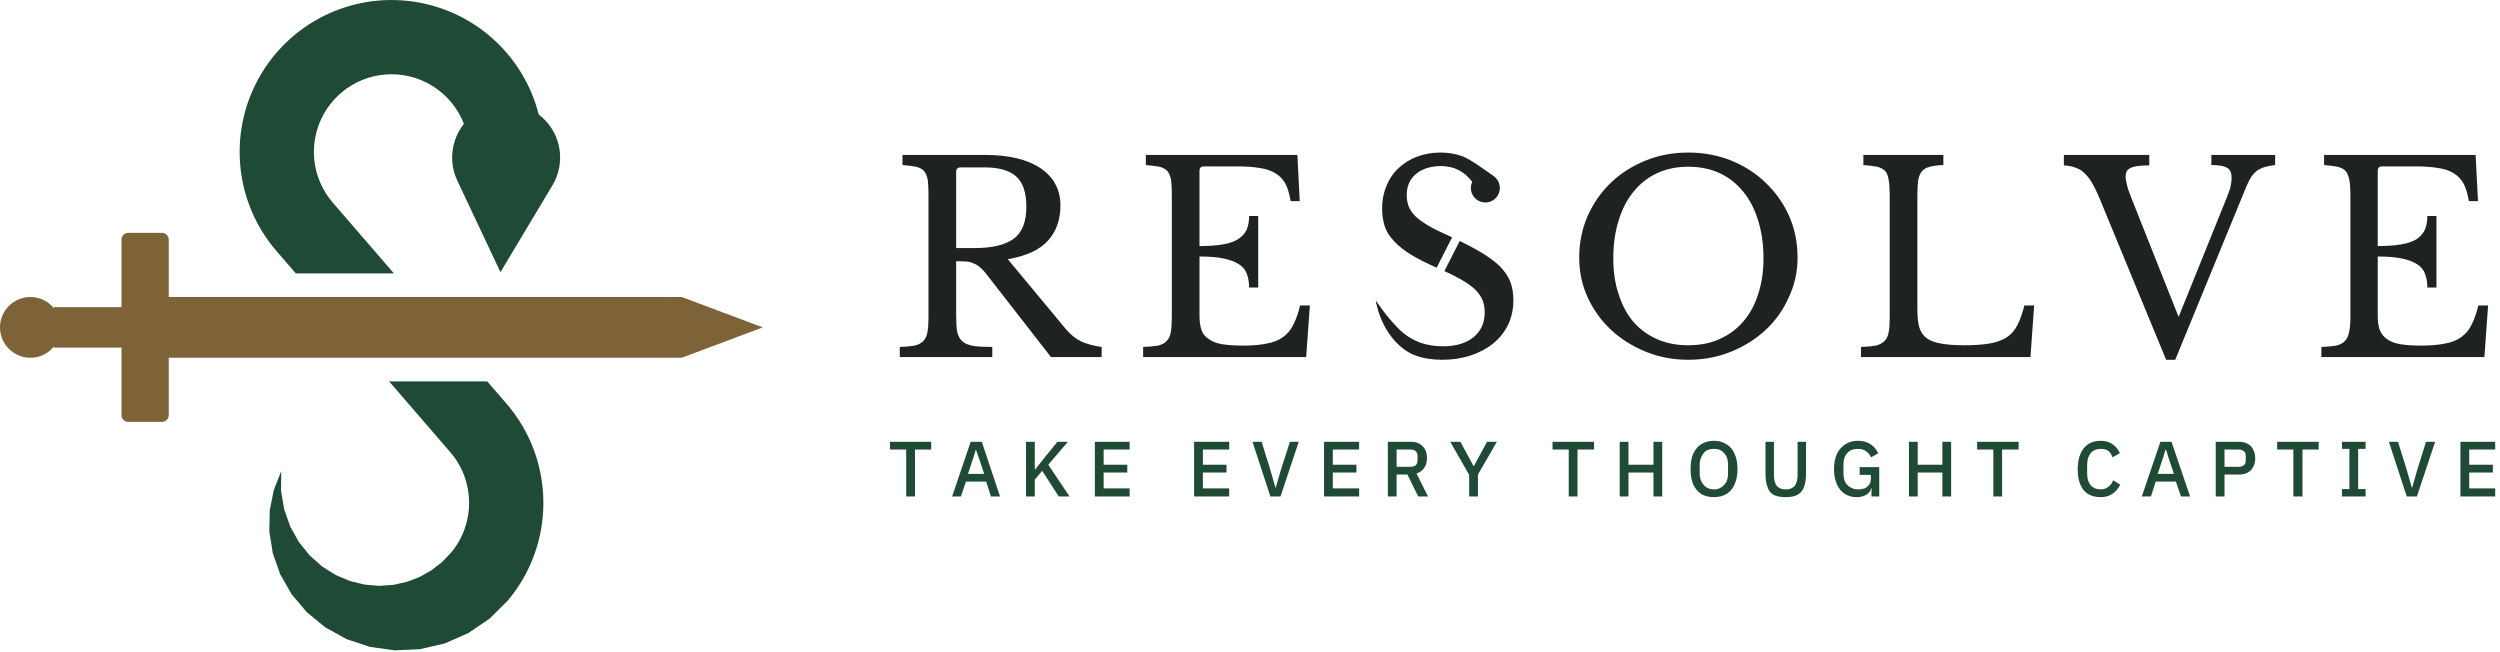
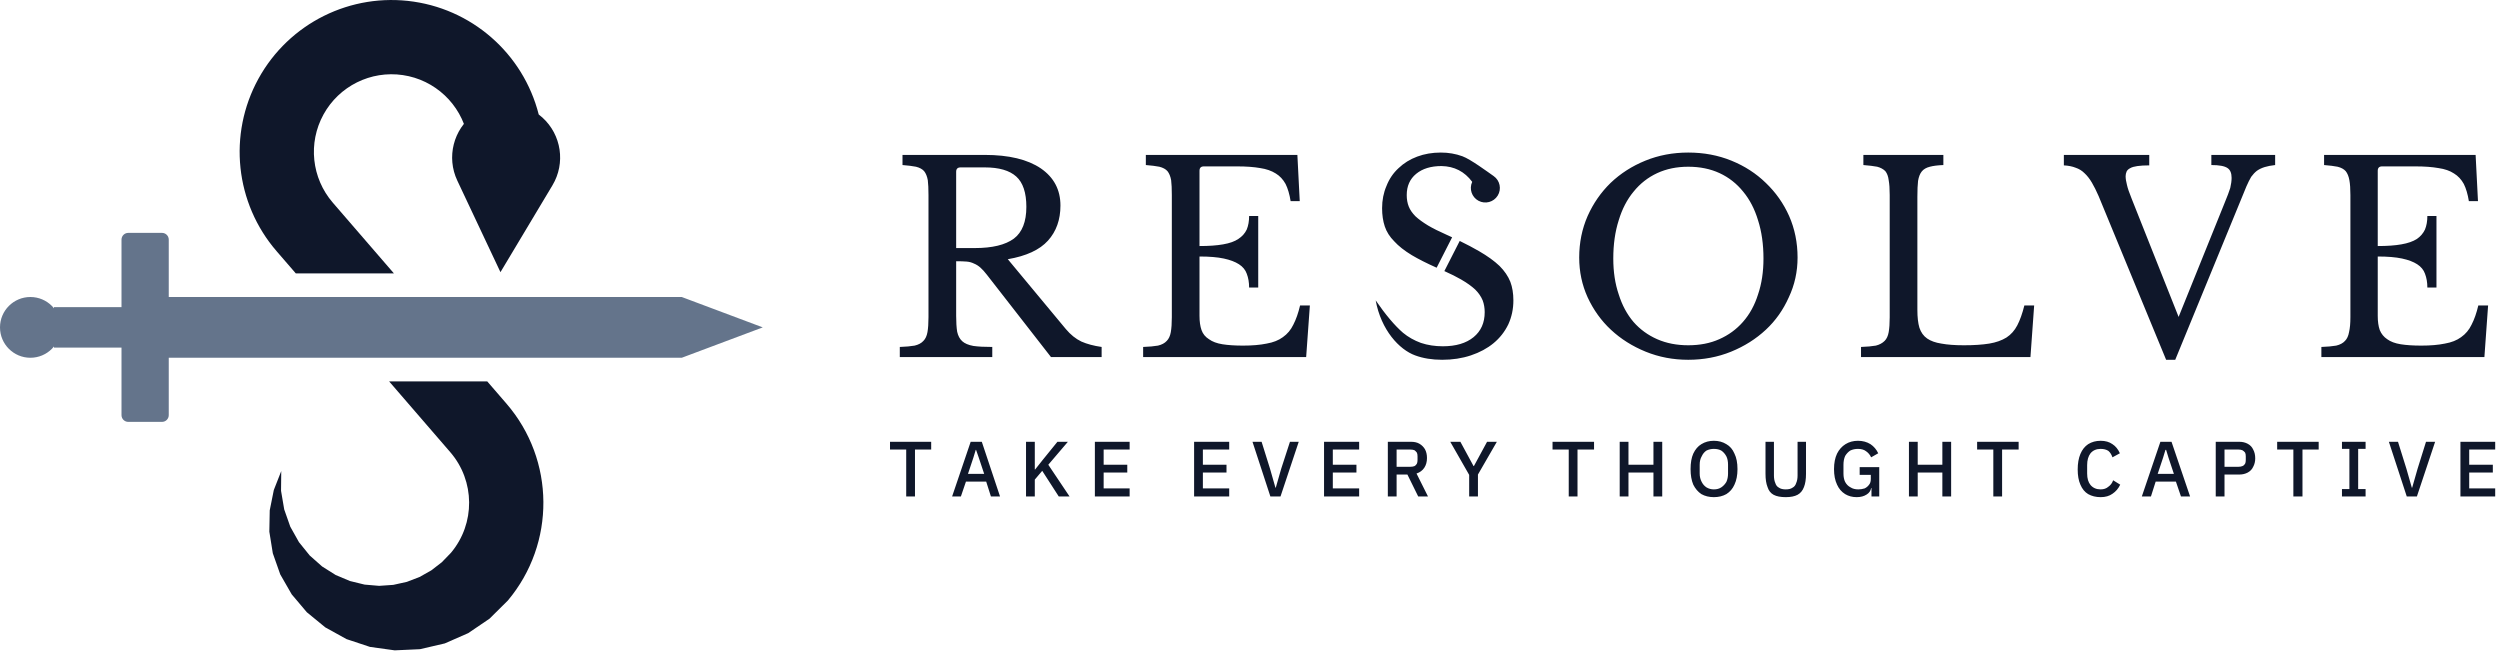
<svg xmlns="http://www.w3.org/2000/svg" viewBox="12 31 740.724 193" role="img">
  <g>
-     <path fill="#1F4A36" d="M93.95 105.42A45 45 0 1 1 172.02 66.64L150.5 71.22A23 23 0 1 0 110.6 91.04ZM162.05 150.58A45 45 0 0 1 162.47 208.93L145.62 194.78A23 23 0 0 0 145.4 164.96ZM93.95 105.42L110.6 91.04L128.71 112L99.64 112ZM145.4 164.96L162.05 150.58L156.36 144L127.29 144ZM160.28 111.64L147.49 84.5A16 16 0 1 1 175.69 85.9ZM162.47 208.93L157.04 214.31L150.73 218.59L143.78 221.64L136.43 223.35L128.95 223.69L121.62 222.67L114.69 220.37L108.39 216.89L102.91 212.4L98.43 207.1L95.04 201.2L92.83 194.93L91.8 188.52L91.92 182.21L93.13 176.18L95.31 170.63L95.33 170.63L95.27 176.42L96.21 181.94L98.01 187.06L100.58 191.64L103.77 195.59L107.44 198.84L111.46 201.37L115.69 203.15L120.02 204.21L124.33 204.58L128.53 204.29L132.55 203.4L136.32 201.95L139.78 200L142.9 197.59L145.62 194.78Z" />
-     <path fill="#7E6339" d="M62 119H214L238 128L214 137H62ZM50 100h10a2 2 0 0 1 2 2v52a2 2 0 0 1 -2 2h-10a2 2 0 0 1 -2 -2v-52a2 2 0 0 1 2 -2ZM28 122h20v12h-20ZM30 128a9 9 0 1 1 -18 0a9 9 0 1 1 18 0Z" />
+     <path fill="#0F172A" d="M93.95 105.42A45 45 0 1 1 172.02 66.64L150.5 71.22A23 23 0 1 0 110.6 91.04ZM162.05 150.58A45 45 0 0 1 162.47 208.93L145.62 194.78A23 23 0 0 0 145.4 164.96ZM93.95 105.42L110.6 91.04L128.71 112L99.64 112ZM145.4 164.96L162.05 150.58L156.36 144L127.29 144ZM160.28 111.64L147.49 84.5A16 16 0 1 1 175.69 85.9ZM162.47 208.93L157.04 214.31L150.73 218.59L143.78 221.64L136.43 223.35L128.95 223.69L121.62 222.67L114.69 220.37L108.39 216.89L102.91 212.4L98.43 207.1L95.04 201.2L92.83 194.93L91.8 188.52L91.92 182.21L93.13 176.18L95.31 170.63L95.33 170.63L95.27 176.42L96.21 181.94L98.01 187.06L100.58 191.64L103.77 195.59L107.44 198.84L111.46 201.37L115.69 203.15L120.02 204.21L124.33 204.58L128.53 204.29L132.55 203.4L136.32 201.95L139.78 200L142.9 197.59L145.62 194.78Z" />
+     <path fill="#64748B" d="M62 119H214L238 128L214 137H62ZM50 100h10a2 2 0 0 1 2 2v52a2 2 0 0 1 -2 2h-10a2 2 0 0 1 -2 -2v-52a2 2 0 0 1 2 -2ZM28 122h20v12h-20ZM30 128a9 9 0 1 1 -18 0a9 9 0 1 1 18 0Z" />
  </g>
-   <path fill="#1E2321" d="M326.2 91.9Q326.2 98.2 322.5 102.3Q318.8 106.4 310.6 107.8L327.8 128.5Q329.9 131 332.4 132.2Q334.9 133.3 338.4 133.8V136.8H323.4L304.4 112.4Q303.4 111.1 302.5 110.3Q301.6 109.5 300.6 109.1Q299.6 108.6 298.4 108.5Q297.1 108.4 295.3 108.4V124.6Q295.3 127.4 295.6 129.3Q296 131.1 297.1 132.1Q298.2 133.1 300.4 133.5Q302.5 133.8 306 133.8V136.8H278.6V133.8Q281.3 133.7 283 133.4Q284.7 133 285.6 132Q286.5 131.1 286.8 129.4Q287.1 127.7 287.1 125V88.8Q287.1 86 286.9 84.4Q286.6 82.7 285.8 81.7Q285 80.8 283.4 80.4Q281.9 80.1 279.4 79.9V76.9H303.8Q314.5 76.9 320.4 80.9Q326.2 84.9 326.2 91.9ZM295.3 104.5H300.8Q308.6 104.5 312.4 101.7Q316.1 98.9 316.1 92.3Q316.1 86 313.1 83.3Q310.1 80.6 303.8 80.6H296.6Q295.3 80.6 295.3 81.9ZM367.4 103.9Q371.6 103.9 374.4 103.4Q377.3 102.9 378.9 101.8Q380.6 100.7 381.4 99Q382.1 97.3 382.1 95H384.8V116.2H382.1Q382.1 113.9 381.4 112.1Q380.8 110.4 379.1 109.3Q377.4 108.2 374.6 107.6Q371.8 107 367.4 107V124.6Q367.4 127.1 368 128.8Q368.6 130.5 370.2 131.5Q371.7 132.6 374.2 133Q376.7 133.4 380.3 133.4Q384.4 133.4 387.3 132.8Q390.2 132.3 392.1 130.9Q394.1 129.5 395.2 127.2Q396.4 124.9 397.2 121.5H400.1L399 136.8H350.7V133.8Q353.4 133.7 355.1 133.4Q356.8 133 357.7 132Q358.6 131.1 358.9 129.4Q359.2 127.7 359.2 125V88.8Q359.2 86 359 84.4Q358.7 82.7 357.9 81.7Q357.1 80.8 355.5 80.4Q354 80.1 351.5 79.9V76.9H396.4L397.1 90.6H394.4Q393.9 87.5 392.9 85.5Q391.8 83.5 390 82.4Q388.1 81.2 385.4 80.8Q382.6 80.3 378.6 80.3H368.7Q367.4 80.3 367.4 81.6ZM419.6 120Q424 126.4 427.7 129.6Q430 131.5 433 132.6Q436 133.6 439.5 133.6Q445.3 133.6 448.6 130.9Q451.9 128.2 451.9 123.5Q451.9 121.6 451.3 120Q450.6 118.3 449.1 116.8Q447.5 115.3 444.9 113.8Q442.86 112.62 439.95 111.32L444.5 102.39Q447.75 103.98 450.2 105.4Q454 107.6 456.3 109.8Q458.5 112 459.5 114.5Q460.4 116.9 460.4 120Q460.4 123.8 458.9 127.1Q457.3 130.4 454.5 132.7Q451.7 135 447.8 136.3Q443.9 137.6 439.3 137.6Q434.8 137.6 431.3 136.3C426.6 134.6 421.2 128.8 419.6 120ZM437.66 110.32Q433.28 108.37 430.3 106.6Q427 104.6 425.1 102.5Q423.1 100.5 422.3 98.1Q421.5 95.7 421.5 92.7Q421.5 89.1 422.8 86.1Q424 83 426.4 80.8Q428.7 78.6 431.9 77.4Q435.1 76.2 438.9 76.2Q442.3 76.2 445.3 77.3C447.74 78.19 452.76 81.92 454.57 83.18A4.3 4.3 0 1 1 448.2 84.88Q444.8 80.3 439.1 80.2Q434.4 80.2 431.6 82.5Q428.8 84.8 428.8 88.8Q428.8 90.7 429.4 92.2Q430 93.7 431.4 95.1Q432.8 96.4 435.1 97.8Q437.3 99.1 440.7 100.6Q441.49 100.96 442.25 101.31L437.66 110.32ZM512.2 76.2Q519.1 76.2 525 78.6Q530.9 81 535.2 85.2Q539.6 89.4 542.1 95Q544.6 100.7 544.6 107.3Q544.6 113.6 542 119.1Q539.5 124.7 535.2 128.7Q530.8 132.8 524.9 135.2Q519 137.6 512.2 137.6Q505.5 137.6 499.6 135.2Q493.7 132.8 489.3 128.7Q485 124.7 482.4 119.1Q479.9 113.6 479.9 107.3Q479.9 100.7 482.4 95Q484.9 89.4 489.2 85.2Q493.6 81 499.5 78.6Q505.4 76.2 512.2 76.2ZM512.2 133.3Q517.4 133.3 521.4 131.5Q525.5 129.7 528.4 126.4Q531.4 123 532.9 118.2Q534.5 113.5 534.5 107.6Q534.5 101.3 532.9 96.3Q531.4 91.3 528.5 87.8Q525.6 84.2 521.5 82.3Q517.4 80.4 512.2 80.4Q507.1 80.4 503 82.3Q498.9 84.2 496 87.8Q493.1 91.3 491.6 96.3Q490 101.3 490 107.6Q490 113.5 491.6 118.2Q493.1 123 496 126.4Q498.9 129.7 503 131.5Q507.1 133.3 512.2 133.3ZM613.6 136.8H563.4V133.8Q566.1 133.7 567.8 133.4Q569.4 133 570.4 132Q571.3 131.1 571.6 129.4Q571.9 127.7 571.9 125V88.8Q571.9 86 571.6 84.4Q571.4 82.7 570.6 81.7Q569.7 80.8 568.2 80.4Q566.6 80.1 564.1 79.9V76.9H587.8V79.9Q585.3 80 583.8 80.4Q582.2 80.8 581.4 81.8Q580.6 82.8 580.3 84.6Q580.1 86.3 580.1 89.3V122.8Q580.1 126.1 580.7 128.1Q581.4 130.2 583 131.3Q584.6 132.4 587.2 132.8Q589.9 133.3 593.9 133.3Q598.3 133.3 601.4 132.8Q604.4 132.3 606.5 131Q608.5 129.7 609.7 127.4Q610.9 125.1 611.8 121.5H614.7ZM657.5 124.9 671.1 91.2Q672.3 88.3 672.8 86.7Q673.2 85 673.2 83.7Q673.2 81.6 672 80.8Q670.7 79.9 667.2 79.9V76.9H686.1V79.9Q684.3 80.1 683 80.5Q681.7 80.9 680.7 81.6Q679.8 82.3 679 83.4Q678.3 84.6 677.6 86.2L656.5 137.6H653.8L633.8 89.1Q632.8 86.8 631.8 85.1Q630.8 83.4 629.6 82.3Q628.5 81.2 627 80.7Q625.5 80.1 623.5 80V76.9H648.8V80Q646.7 80 645.3 80.2Q643.9 80.4 643.2 80.8Q642.4 81.2 642.1 81.8Q641.8 82.5 641.8 83.2Q641.8 84.3 642.2 85.8Q642.5 87.2 643.6 89.9ZM716.5 103.9Q720.7 103.9 723.5 103.4Q726.4 102.9 728.1 101.8Q729.7 100.7 730.5 99Q731.2 97.3 731.2 95H733.9V116.2H731.2Q731.2 113.9 730.5 112.1Q729.9 110.4 728.2 109.3Q726.5 108.2 723.7 107.6Q720.9 107 716.5 107V124.6Q716.5 127.1 717.1 128.8Q717.8 130.5 719.3 131.5Q720.8 132.6 723.3 133Q725.8 133.4 729.4 133.4Q733.5 133.4 736.4 132.8Q739.3 132.3 741.2 130.9Q743.2 129.5 744.3 127.2Q745.5 124.9 746.3 121.5H749.2L748.1 136.8H699.8V133.8Q702.5 133.7 704.2 133.4Q705.9 133 706.8 132Q707.7 131.1 708 129.4Q708.4 127.7 708.4 125V88.8Q708.4 86 708.1 84.4Q707.8 82.7 707 81.7Q706.2 80.8 704.6 80.4Q703.1 80.1 700.6 79.9V76.9H745.5L746.2 90.6H743.5Q743 87.5 742 85.5Q740.9 83.5 739.1 82.4Q737.3 81.2 734.5 80.8Q731.7 80.3 727.7 80.3H717.8Q716.5 80.3 716.5 81.6Z" />
-   <path fill="#1F4A36" d="M287.9 164.2H283.1V178.1H280.5V164.2H275.7V161.9H287.9ZM308.3 178.1H305.6L304.2 173.7H298.2L296.7 178.1H294.1L299.6 161.9H302.9ZM303.6 171.4 302 166.6 301.2 164.3H301.1L300.4 166.6L298.8 171.4ZM325.7 178.1 320.8 170.5 318.6 173.1V178.1H316V161.9H318.6V170.1H318.7L321 167.2L325.3 161.9H328.4L322.6 168.7L328.9 178.1ZM346.7 178.1H336.4V161.9H346.7V164.2H339V168.7H346V171H339V175.7H346.7ZM376.2 178.1H365.8V161.9H376.2V164.2H368.4V168.7H375.4V171H368.4V175.7H376.2ZM391.4 178.1H388.4L383.1 161.9H385.8L388.3 169.9L389.9 175.5H390L391.6 169.9L394.2 161.9H396.8ZM414.7 178.1H404.3V161.9H414.7V164.2H406.9V168.7H413.9V171H406.9V175.7H414.7ZM425.8 171.6V178.1H423.2V161.9H430.1Q431.6 161.9 432.6 162.5Q433.6 163.1 434.2 164.1Q434.8 165.2 434.8 166.7Q434.8 168.4 434 169.6Q433.2 170.8 431.7 171.3L435.1 178.1H432.2L429 171.6ZM425.8 169.3H429.9Q430.6 169.3 431.1 169.1Q431.5 168.9 431.8 168.4Q432 168 432 167.3V166.2Q432 165.5 431.8 165.1Q431.5 164.7 431.1 164.4Q430.6 164.2 429.9 164.2H425.8ZM449.9 178.1H447.3V171.7L441.7 161.9H444.7L448.6 169.1H448.7L452.6 161.9H455.5L449.9 171.6ZM484.3 164.2H479.4V178.1H476.8V164.2H472V161.9H484.3ZM501.9 178.1V171H494.5V178.1H491.9V161.9H494.5V168.7H501.9V161.9H504.5V178.1ZM519.8 178.3Q517.7 178.3 516.1 177.4Q514.6 176.4 513.7 174.6Q512.9 172.7 512.9 170Q512.9 167.2 513.7 165.4Q514.6 163.5 516.1 162.6Q517.7 161.6 519.8 161.6Q521.9 161.6 523.5 162.6Q525.1 163.5 525.9 165.4Q526.8 167.2 526.8 170Q526.8 172.7 525.9 174.6Q525.1 176.4 523.5 177.4Q521.9 178.3 519.8 178.3ZM519.8 176Q521.1 176 522 175.4Q522.9 174.8 523.5 173.8Q524 172.7 524 171.3V168.7Q524 167.2 523.5 166.2Q522.9 165.1 522 164.5Q521.1 164 519.8 164Q518.6 164 517.6 164.5Q516.7 165.1 516.2 166.2Q515.6 167.2 515.6 168.7V171.3Q515.6 172.7 516.2 173.8Q516.7 174.8 517.6 175.4Q518.6 176 519.8 176ZM535.1 161.9H537.6V171.9Q537.6 173.2 538 174.1Q538.3 175.1 539.1 175.5Q539.8 176 541.1 176Q542.4 176 543.1 175.5Q543.9 175.1 544.2 174.1Q544.6 173.2 544.6 171.9V161.9H547.1V171.4Q547.1 173.8 546.5 175.3Q545.9 176.9 544.6 177.6Q543.3 178.3 541.1 178.3Q538.8 178.3 537.5 177.6Q536.2 176.9 535.7 175.3Q535.1 173.8 535.1 171.4ZM566.5 178.1V175.6H566.4Q566.2 176.8 565.1 177.5Q563.9 178.3 562.1 178.3Q560.2 178.3 558.7 177.4Q557.1 176.4 556.3 174.6Q555.4 172.7 555.4 170Q555.4 167.3 556.3 165.4Q557.2 163.6 558.8 162.6Q560.4 161.6 562.5 161.6Q564.6 161.6 566.2 162.6Q567.7 163.6 568.5 165.3L566.4 166.5Q565.9 165.4 564.9 164.7Q564 164 562.5 164Q561.2 164 560.2 164.5Q559.3 165.1 558.7 166.1Q558.2 167.2 558.2 168.7V171.3Q558.2 172.8 558.7 173.8Q559.3 174.9 560.3 175.4Q561.2 176 562.6 176Q563.6 176 564.5 175.7Q565.3 175.3 565.8 174.6Q566.3 174 566.3 172.9V171.7H563V169.4H568.8V178.1ZM587.5 178.1V171H580.2V178.1H577.6V161.9H580.2V168.7H587.5V161.9H590.1V178.1ZM610.1 164.2H605.2V178.1H602.6V164.2H597.8V161.9H610.1ZM634.4 178.3Q632.3 178.3 630.7 177.4Q629.2 176.5 628.4 174.6Q627.6 172.8 627.6 170.1Q627.6 167.4 628.4 165.5Q629.2 163.6 630.7 162.6Q632.3 161.6 634.4 161.6Q636.5 161.6 637.9 162.6Q639.3 163.5 640.1 165.3L637.9 166.5Q637.5 165.3 636.7 164.6Q635.8 164 634.4 164Q632.5 164 631.4 165.3Q630.4 166.6 630.4 168.8V171.3Q630.4 173.5 631.4 174.7Q632.5 176 634.4 176Q635.8 176 636.7 175.2Q637.7 174.5 638.1 173.3L640.2 174.6Q639.4 176.3 637.9 177.3Q636.5 178.3 634.4 178.3ZM660.9 178.1H658.2L656.7 173.7H650.7L649.3 178.1H646.6L652.1 161.9H655.4ZM656.1 171.4 654.5 166.6 653.8 164.3H653.6L652.9 166.6L651.3 171.4ZM671.1 178.1H668.5V161.9H675.5Q676.9 161.9 678 162.5Q679.1 163.1 679.6 164.2Q680.2 165.3 680.2 166.8Q680.2 168.2 679.6 169.3Q679.1 170.4 678 171Q676.9 171.6 675.5 171.6H671.1ZM671.1 164.2V169.3H675.3Q675.9 169.3 676.4 169.1Q676.9 168.9 677.2 168.4Q677.4 168 677.4 167.3V166.2Q677.4 165.5 677.2 165.1Q676.9 164.7 676.4 164.4Q675.9 164.2 675.3 164.2ZM699 164.2H694.2V178.1H691.5V164.2H686.7V161.9H699ZM712.9 178.1H705.9V175.9H708.1V164H705.9V161.9H712.9V164H710.7V175.9H712.9ZM728.1 178.1H725.1L719.8 161.9H722.5L725 169.9L726.6 175.5H726.7L728.3 169.9L730.8 161.9H733.5ZM751.3 178.1H741V161.9H751.3V164.2H743.6V168.7H750.6V171H743.6V175.7H751.3Z" />
+   <path fill="#0F172A" d="M326.2 91.9Q326.2 98.2 322.5 102.3Q318.8 106.4 310.6 107.8L327.8 128.5Q329.9 131 332.4 132.2Q334.9 133.3 338.4 133.8V136.8H323.4L304.4 112.4Q303.4 111.1 302.5 110.3Q301.6 109.5 300.6 109.1Q299.6 108.6 298.4 108.5Q297.1 108.4 295.3 108.4V124.6Q295.3 127.4 295.6 129.3Q296 131.1 297.1 132.1Q298.2 133.1 300.4 133.5Q302.5 133.8 306 133.8V136.8H278.6V133.8Q281.3 133.7 283 133.4Q284.7 133 285.6 132Q286.5 131.1 286.8 129.4Q287.1 127.7 287.1 125V88.8Q287.1 86 286.9 84.4Q286.6 82.7 285.8 81.7Q285 80.8 283.4 80.4Q281.9 80.1 279.4 79.9V76.9H303.8Q314.5 76.9 320.4 80.9Q326.2 84.9 326.2 91.9ZM295.3 104.5H300.8Q308.6 104.5 312.4 101.7Q316.1 98.9 316.1 92.3Q316.1 86 313.1 83.3Q310.1 80.6 303.8 80.6H296.6Q295.3 80.6 295.3 81.9ZM367.4 103.9Q371.6 103.9 374.4 103.4Q377.3 102.9 378.9 101.8Q380.6 100.7 381.4 99Q382.1 97.3 382.1 95H384.8V116.2H382.1Q382.1 113.9 381.4 112.1Q380.8 110.4 379.1 109.3Q377.4 108.2 374.6 107.6Q371.8 107 367.4 107V124.6Q367.4 127.1 368 128.8Q368.6 130.5 370.2 131.5Q371.7 132.6 374.2 133Q376.7 133.4 380.3 133.4Q384.4 133.4 387.3 132.8Q390.2 132.3 392.1 130.9Q394.1 129.5 395.2 127.2Q396.4 124.9 397.2 121.5H400.1L399 136.8H350.7V133.8Q353.4 133.7 355.1 133.4Q356.8 133 357.7 132Q358.6 131.1 358.9 129.4Q359.2 127.7 359.2 125V88.8Q359.2 86 359 84.4Q358.7 82.7 357.9 81.7Q357.1 80.8 355.5 80.4Q354 80.1 351.5 79.9V76.9H396.4L397.1 90.6H394.4Q393.9 87.5 392.9 85.5Q391.8 83.5 390 82.4Q388.1 81.2 385.4 80.8Q382.6 80.3 378.6 80.3H368.7Q367.4 80.3 367.4 81.6ZM419.6 120Q424 126.4 427.7 129.6Q430 131.5 433 132.6Q436 133.6 439.5 133.6Q445.3 133.6 448.6 130.9Q451.9 128.2 451.9 123.5Q451.9 121.6 451.3 120Q450.6 118.3 449.1 116.8Q447.5 115.3 444.9 113.8Q442.86 112.62 439.95 111.32L444.5 102.39Q447.75 103.98 450.2 105.4Q454 107.6 456.3 109.8Q458.5 112 459.5 114.5Q460.4 116.9 460.4 120Q460.4 123.8 458.9 127.1Q457.3 130.4 454.5 132.7Q451.7 135 447.8 136.3Q443.9 137.6 439.3 137.6Q434.8 137.6 431.3 136.3C426.6 134.6 421.2 128.8 419.6 120ZM437.66 110.32Q433.28 108.37 430.3 106.6Q427 104.6 425.1 102.5Q423.1 100.5 422.3 98.1Q421.5 95.7 421.5 92.7Q421.5 89.1 422.8 86.1Q424 83 426.4 80.8Q428.7 78.6 431.9 77.4Q435.1 76.2 438.9 76.2Q442.3 76.2 445.3 77.3C447.74 78.19 452.76 81.92 454.57 83.18A4.3 4.3 0 1 1 448.2 84.88Q444.8 80.3 439.1 80.2Q434.4 80.2 431.6 82.5Q428.8 84.8 428.8 88.8Q428.8 90.7 429.4 92.2Q430 93.7 431.4 95.1Q432.8 96.4 435.1 97.8Q437.3 99.1 440.7 100.6Q441.49 100.96 442.25 101.31L437.66 110.32ZM512.2 76.2Q519.1 76.2 525 78.6Q530.9 81 535.2 85.2Q539.6 89.4 542.1 95Q544.6 100.7 544.6 107.3Q544.6 113.6 542 119.1Q539.5 124.7 535.2 128.7Q530.8 132.8 524.9 135.2Q519 137.6 512.2 137.6Q505.5 137.6 499.6 135.2Q493.7 132.8 489.3 128.7Q485 124.7 482.4 119.1Q479.9 113.6 479.9 107.3Q479.9 100.7 482.4 95Q484.9 89.4 489.2 85.2Q493.6 81 499.5 78.6Q505.4 76.2 512.2 76.2ZM512.2 133.3Q517.4 133.3 521.4 131.5Q525.5 129.7 528.4 126.4Q531.4 123 532.9 118.2Q534.5 113.5 534.5 107.6Q534.5 101.3 532.9 96.3Q531.4 91.3 528.5 87.8Q525.6 84.2 521.5 82.3Q517.4 80.4 512.2 80.4Q507.1 80.4 503 82.3Q498.9 84.2 496 87.8Q493.1 91.3 491.6 96.3Q490 101.3 490 107.6Q490 113.5 491.6 118.2Q493.1 123 496 126.4Q498.9 129.7 503 131.5Q507.1 133.3 512.2 133.3ZM613.6 136.8H563.4V133.8Q566.1 133.7 567.8 133.4Q569.4 133 570.4 132Q571.3 131.1 571.6 129.4Q571.9 127.7 571.9 125V88.8Q571.9 86 571.6 84.4Q571.4 82.7 570.6 81.7Q569.7 80.8 568.2 80.4Q566.6 80.1 564.1 79.9V76.9H587.8V79.9Q585.3 80 583.8 80.4Q582.2 80.8 581.4 81.8Q580.6 82.8 580.3 84.6Q580.1 86.3 580.1 89.3V122.8Q580.1 126.1 580.7 128.1Q581.4 130.2 583 131.3Q584.6 132.4 587.2 132.8Q589.9 133.3 593.9 133.3Q598.3 133.3 601.4 132.8Q604.4 132.3 606.5 131Q608.5 129.7 609.7 127.4Q610.9 125.1 611.8 121.5H614.7ZM657.5 124.9 671.1 91.2Q672.3 88.3 672.8 86.7Q673.2 85 673.2 83.7Q673.2 81.6 672 80.8Q670.7 79.9 667.2 79.9V76.9H686.1V79.9Q684.3 80.1 683 80.5Q681.7 80.9 680.7 81.6Q679.8 82.3 679 83.4Q678.3 84.6 677.6 86.2L656.5 137.6H653.8L633.8 89.1Q632.8 86.8 631.8 85.1Q630.8 83.4 629.6 82.3Q628.5 81.2 627 80.7Q625.5 80.1 623.5 80V76.9H648.8V80Q646.7 80 645.3 80.2Q643.9 80.4 643.2 80.8Q642.4 81.2 642.1 81.8Q641.8 82.5 641.8 83.2Q641.8 84.3 642.2 85.8Q642.5 87.2 643.6 89.9ZM716.5 103.9Q720.7 103.9 723.5 103.4Q726.4 102.9 728.1 101.8Q729.7 100.7 730.5 99Q731.2 97.3 731.2 95H733.9V116.2H731.2Q731.2 113.9 730.5 112.1Q729.9 110.4 728.2 109.3Q726.5 108.2 723.7 107.6Q720.9 107 716.5 107V124.6Q716.5 127.1 717.1 128.8Q717.8 130.5 719.3 131.5Q720.8 132.6 723.3 133Q725.8 133.4 729.4 133.4Q733.5 133.4 736.4 132.8Q739.3 132.3 741.2 130.9Q743.2 129.5 744.3 127.2Q745.5 124.9 746.3 121.5H749.2L748.1 136.8H699.8V133.8Q702.5 133.7 704.2 133.4Q705.9 133 706.8 132Q707.7 131.1 708 129.4Q708.4 127.7 708.4 125V88.8Q708.4 86 708.1 84.4Q707.8 82.7 707 81.7Q706.2 80.8 704.6 80.4Q703.1 80.1 700.6 79.9V76.9H745.5L746.2 90.6H743.5Q743 87.5 742 85.5Q740.9 83.5 739.1 82.4Q737.3 81.2 734.5 80.8Q731.7 80.3 727.7 80.3H717.8Q716.5 80.3 716.5 81.6Z" />
+   <path fill="#0F172A" d="M287.9 164.2H283.1V178.1H280.5V164.2H275.7V161.9H287.9ZM308.3 178.1H305.6L304.2 173.7H298.2L296.7 178.1H294.1L299.6 161.9H302.9ZM303.6 171.4 302 166.6 301.2 164.3H301.1L300.4 166.6L298.8 171.4ZM325.7 178.1 320.8 170.5 318.6 173.1V178.1H316V161.9H318.6V170.1H318.7L321 167.2L325.3 161.9H328.4L322.6 168.7L328.9 178.1ZM346.7 178.1H336.4V161.9H346.7V164.2H339V168.7H346V171H339V175.7H346.7ZM376.2 178.1H365.8V161.9H376.2V164.2H368.4V168.7H375.4V171H368.4V175.7H376.2ZM391.4 178.1H388.4L383.1 161.9H385.8L388.3 169.9L389.9 175.5H390L391.6 169.9L394.2 161.9H396.8ZM414.7 178.1H404.3V161.9H414.7V164.2H406.9V168.7H413.9V171H406.9V175.7H414.7ZM425.8 171.6V178.1H423.2V161.9H430.1Q431.6 161.9 432.6 162.5Q433.6 163.1 434.2 164.1Q434.8 165.2 434.8 166.7Q434.8 168.4 434 169.6Q433.2 170.8 431.7 171.3L435.1 178.1H432.2L429 171.6ZM425.8 169.3H429.9Q430.6 169.3 431.1 169.1Q431.5 168.9 431.8 168.4Q432 168 432 167.3V166.2Q432 165.5 431.8 165.1Q431.5 164.7 431.1 164.4Q430.6 164.2 429.9 164.2H425.8ZM449.9 178.1H447.3V171.7L441.7 161.9H444.7L448.6 169.1H448.7L452.6 161.9H455.5L449.9 171.6ZM484.3 164.2H479.4V178.1H476.8V164.2H472V161.9H484.3ZM501.9 178.1V171H494.5V178.1H491.9V161.9H494.5V168.7H501.9V161.9H504.5V178.1ZM519.8 178.3Q517.7 178.3 516.1 177.4Q514.6 176.4 513.7 174.6Q512.9 172.7 512.9 170Q512.9 167.2 513.7 165.4Q514.6 163.5 516.1 162.6Q517.7 161.6 519.8 161.6Q521.9 161.6 523.5 162.6Q525.1 163.5 525.9 165.4Q526.8 167.2 526.8 170Q526.8 172.7 525.9 174.6Q525.1 176.4 523.5 177.4Q521.9 178.3 519.8 178.3ZM519.8 176Q521.1 176 522 175.4Q522.9 174.8 523.5 173.8Q524 172.7 524 171.3V168.7Q524 167.2 523.5 166.2Q522.9 165.1 522 164.5Q521.1 164 519.8 164Q518.6 164 517.6 164.5Q516.7 165.1 516.2 166.2Q515.6 167.2 515.6 168.7V171.3Q515.6 172.7 516.2 173.8Q516.7 174.8 517.6 175.4Q518.6 176 519.8 176ZM535.1 161.9H537.6V171.9Q537.6 173.2 538 174.1Q538.3 175.1 539.1 175.5Q539.8 176 541.1 176Q542.4 176 543.1 175.5Q543.9 175.1 544.2 174.1Q544.6 173.2 544.6 171.9V161.9H547.1V171.4Q547.1 173.8 546.5 175.3Q545.9 176.9 544.6 177.6Q543.3 178.3 541.1 178.3Q538.8 178.3 537.5 177.6Q536.2 176.9 535.7 175.3Q535.1 173.8 535.1 171.4ZM566.5 178.1V175.6H566.4Q566.2 176.8 565.1 177.5Q563.9 178.3 562.1 178.3Q560.2 178.3 558.7 177.4Q557.1 176.4 556.3 174.6Q555.4 172.7 555.4 170Q555.4 167.3 556.3 165.4Q557.2 163.6 558.8 162.6Q560.4 161.6 562.5 161.6Q564.6 161.6 566.2 162.6Q567.7 163.6 568.5 165.3L566.4 166.5Q565.9 165.4 564.9 164.7Q564 164 562.5 164Q561.2 164 560.2 164.5Q559.3 165.1 558.7 166.1Q558.2 167.2 558.2 168.7V171.3Q558.2 172.8 558.7 173.8Q559.3 174.9 560.3 175.4Q561.2 176 562.6 176Q563.6 176 564.5 175.7Q565.3 175.3 565.8 174.6Q566.3 174 566.3 172.9V171.7H563V169.4H568.8V178.1ZM587.5 178.1V171H580.2V178.1H577.6V161.9H580.2V168.7H587.5V161.9H590.1V178.1ZM610.1 164.2H605.2V178.1H602.6V164.2H597.8V161.9H610.1ZM634.4 178.3Q632.3 178.3 630.7 177.4Q629.2 176.5 628.4 174.6Q627.6 172.8 627.6 170.1Q627.6 167.4 628.4 165.5Q629.2 163.6 630.7 162.6Q632.3 161.6 634.4 161.6Q636.5 161.6 637.9 162.6Q639.3 163.5 640.1 165.3L637.9 166.5Q637.5 165.3 636.7 164.6Q635.8 164 634.4 164Q632.5 164 631.4 165.3Q630.4 166.6 630.4 168.8V171.3Q630.4 173.5 631.4 174.7Q632.5 176 634.4 176Q635.8 176 636.7 175.2Q637.7 174.5 638.1 173.3L640.2 174.6Q639.4 176.3 637.9 177.3Q636.5 178.3 634.4 178.3ZM660.9 178.1H658.2L656.7 173.7H650.7L649.3 178.1H646.6L652.1 161.9H655.4ZM656.1 171.4 654.5 166.6 653.8 164.3H653.6L652.9 166.6L651.3 171.4ZM671.1 178.1H668.5V161.9H675.5Q676.9 161.9 678 162.5Q679.1 163.1 679.6 164.2Q680.2 165.3 680.2 166.8Q680.2 168.2 679.6 169.3Q679.1 170.4 678 171Q676.9 171.6 675.5 171.6H671.1ZM671.1 164.2V169.3H675.3Q675.9 169.3 676.4 169.1Q676.9 168.9 677.2 168.4Q677.4 168 677.4 167.3V166.2Q677.4 165.5 677.2 165.1Q676.9 164.7 676.4 164.4Q675.9 164.2 675.3 164.2ZM699 164.2H694.2V178.1H691.5V164.2H686.7V161.9H699ZM712.9 178.1H705.9V175.9H708.1V164H705.9V161.9H712.9V164H710.7V175.9H712.9ZM728.1 178.1H725.1L719.8 161.9H722.5L725 169.9L726.6 175.5H726.7L728.3 169.9L730.8 161.9H733.5ZM751.3 178.1H741V161.9H751.3V164.2H743.6V168.7H750.6V171H743.6V175.7H751.3Z" />
</svg>
